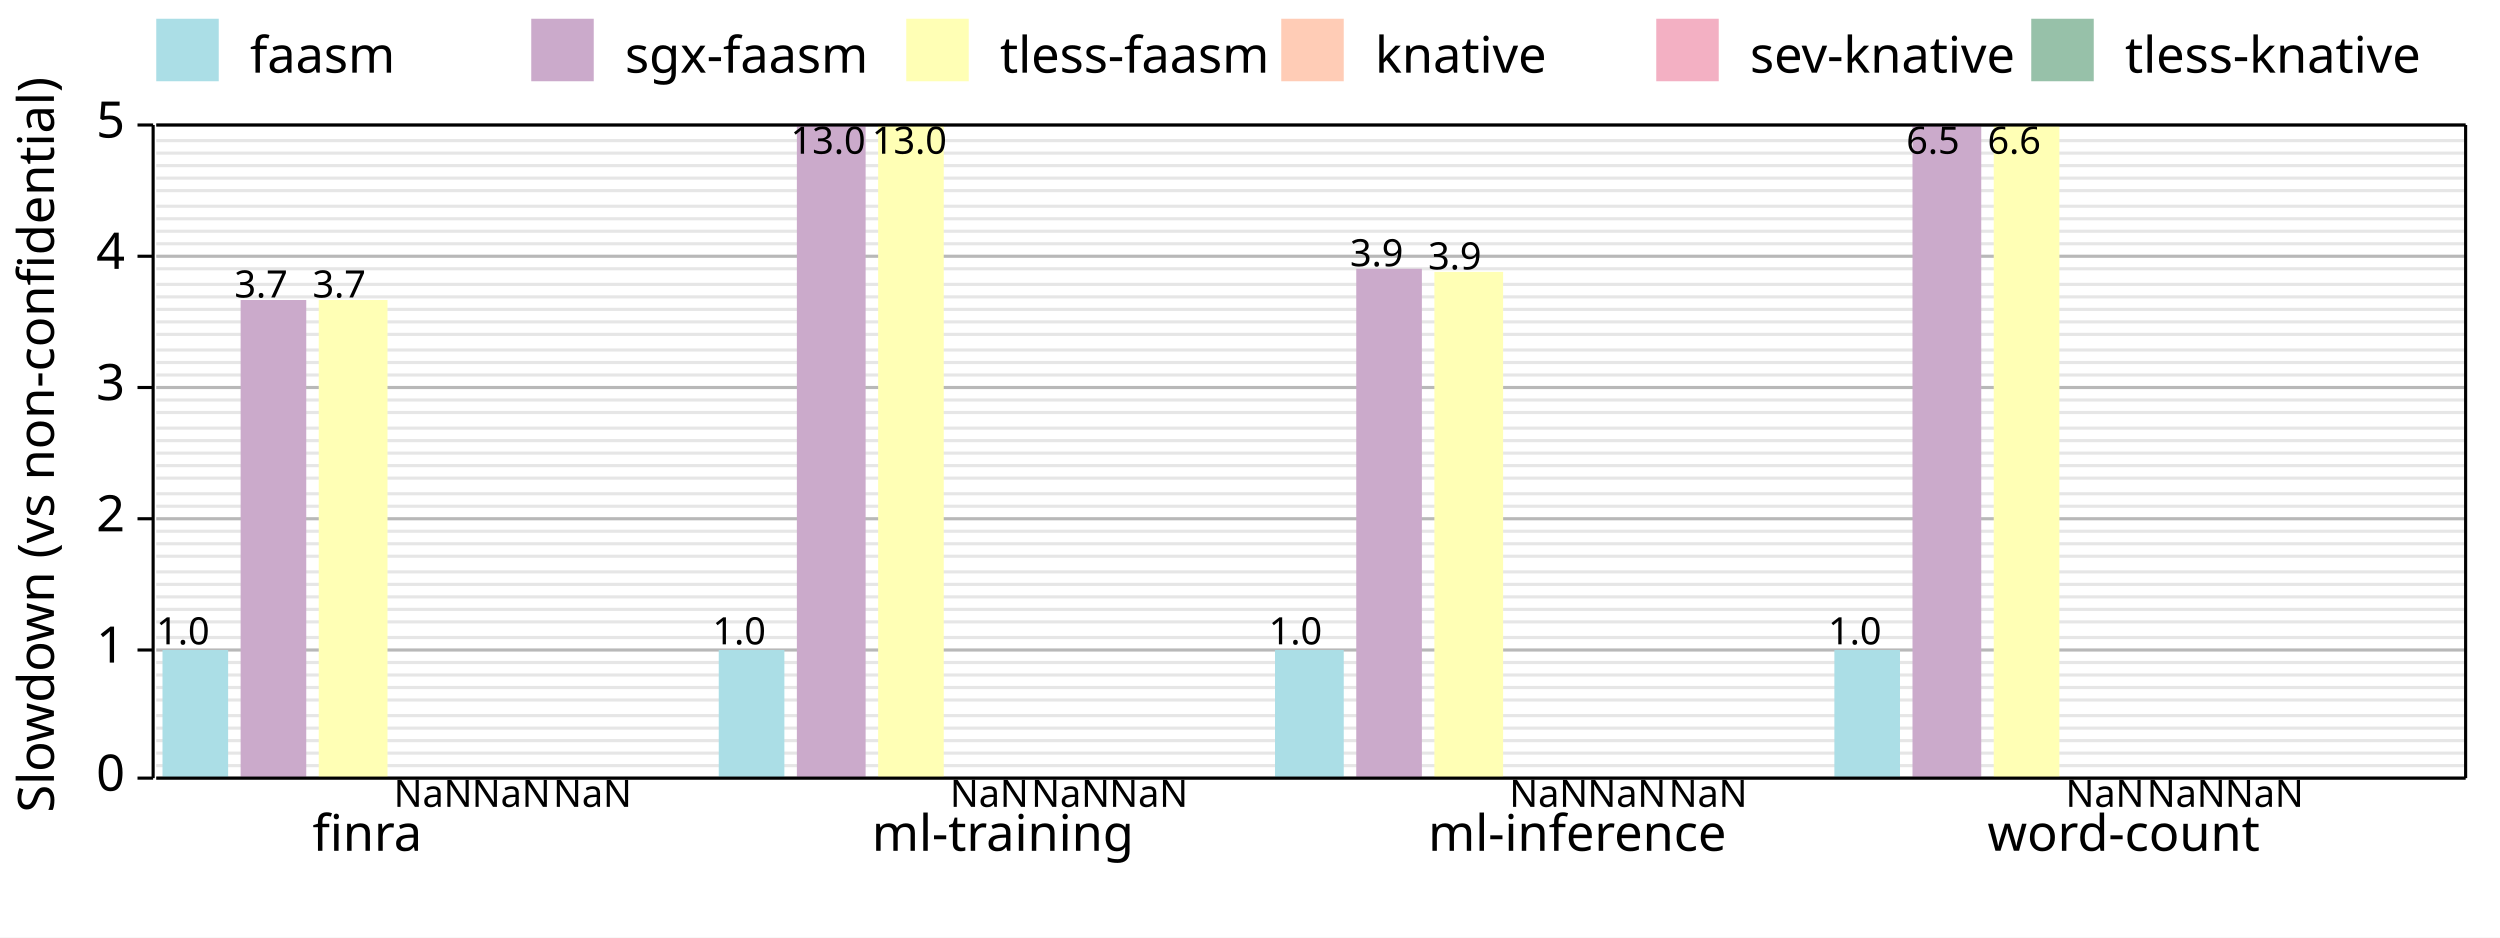
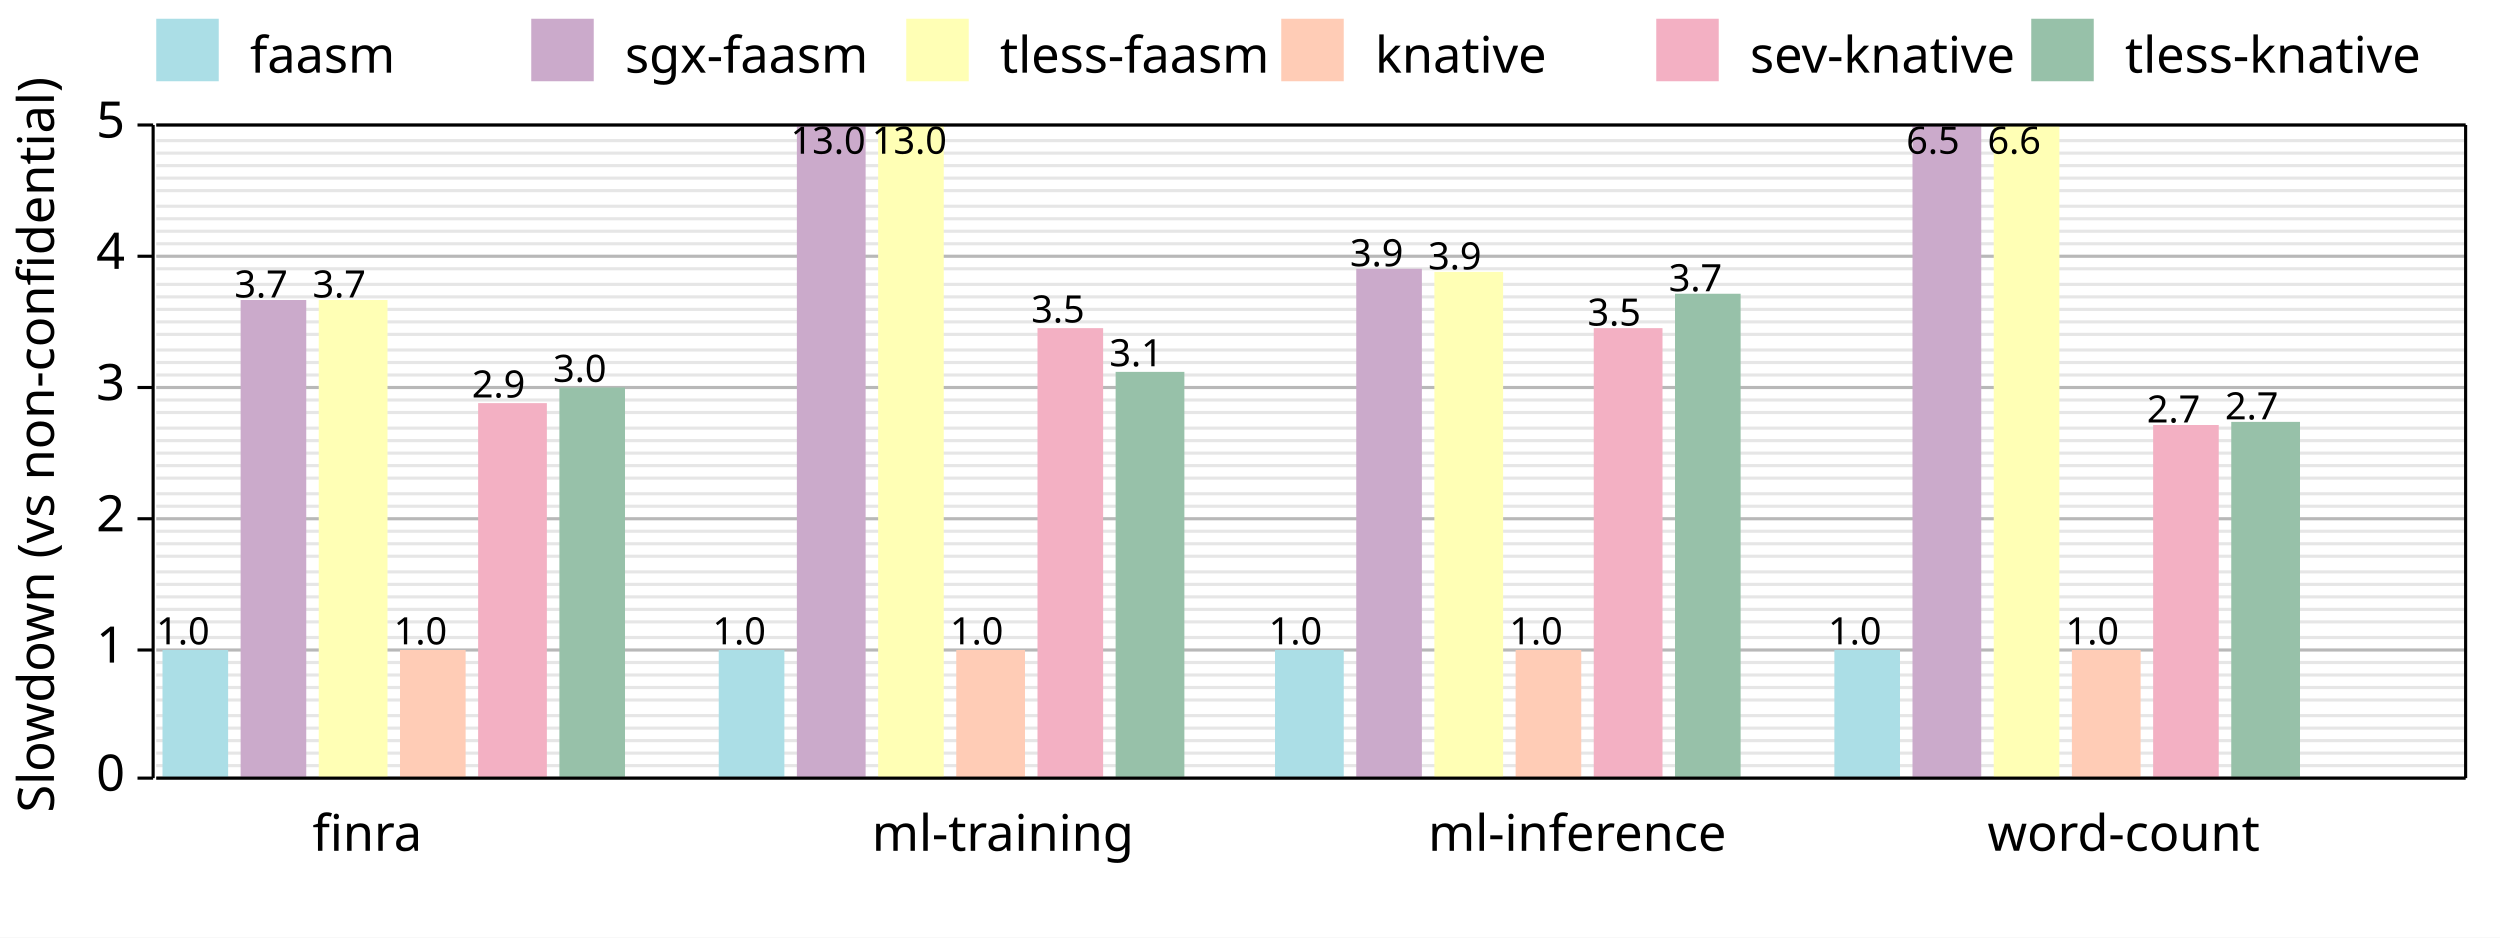
<svg xmlns="http://www.w3.org/2000/svg" width="800" height="300" viewBox="0 0 800 300">
  <rect x="0" y="0" width="800" height="300" opacity="1" fill="#FFFFFF" stroke="none" />
  <line opacity="0.1" stroke="#000000" stroke-width="1" x1="50" y1="249" x2="789" y2="249" />
  <line opacity="0.1" stroke="#000000" stroke-width="1" x1="50" y1="245" x2="789" y2="245" />
  <line opacity="0.1" stroke="#000000" stroke-width="1" x1="50" y1="241" x2="789" y2="241" />
  <line opacity="0.1" stroke="#000000" stroke-width="1" x1="50" y1="237" x2="789" y2="237" />
  <line opacity="0.1" stroke="#000000" stroke-width="1" x1="50" y1="233" x2="789" y2="233" />
  <line opacity="0.1" stroke="#000000" stroke-width="1" x1="50" y1="229" x2="789" y2="229" />
  <line opacity="0.1" stroke="#000000" stroke-width="1" x1="50" y1="224" x2="789" y2="224" />
  <line opacity="0.1" stroke="#000000" stroke-width="1" x1="50" y1="220" x2="789" y2="220" />
  <line opacity="0.1" stroke="#000000" stroke-width="1" x1="50" y1="216" x2="789" y2="216" />
  <line opacity="0.1" stroke="#000000" stroke-width="1" x1="50" y1="212" x2="789" y2="212" />
  <line opacity="0.1" stroke="#000000" stroke-width="1" x1="50" y1="208" x2="789" y2="208" />
  <line opacity="0.1" stroke="#000000" stroke-width="1" x1="50" y1="204" x2="789" y2="204" />
  <line opacity="0.1" stroke="#000000" stroke-width="1" x1="50" y1="199" x2="789" y2="199" />
  <line opacity="0.1" stroke="#000000" stroke-width="1" x1="50" y1="195" x2="789" y2="195" />
  <line opacity="0.1" stroke="#000000" stroke-width="1" x1="50" y1="191" x2="789" y2="191" />
  <line opacity="0.1" stroke="#000000" stroke-width="1" x1="50" y1="187" x2="789" y2="187" />
  <line opacity="0.1" stroke="#000000" stroke-width="1" x1="50" y1="183" x2="789" y2="183" />
  <line opacity="0.1" stroke="#000000" stroke-width="1" x1="50" y1="178" x2="789" y2="178" />
  <line opacity="0.1" stroke="#000000" stroke-width="1" x1="50" y1="174" x2="789" y2="174" />
  <line opacity="0.1" stroke="#000000" stroke-width="1" x1="50" y1="170" x2="789" y2="170" />
  <line opacity="0.1" stroke="#000000" stroke-width="1" x1="50" y1="166" x2="789" y2="166" />
  <line opacity="0.1" stroke="#000000" stroke-width="1" x1="50" y1="162" x2="789" y2="162" />
  <line opacity="0.1" stroke="#000000" stroke-width="1" x1="50" y1="158" x2="789" y2="158" />
  <line opacity="0.1" stroke="#000000" stroke-width="1" x1="50" y1="153" x2="789" y2="153" />
  <line opacity="0.1" stroke="#000000" stroke-width="1" x1="50" y1="149" x2="789" y2="149" />
  <line opacity="0.1" stroke="#000000" stroke-width="1" x1="50" y1="145" x2="789" y2="145" />
  <line opacity="0.1" stroke="#000000" stroke-width="1" x1="50" y1="141" x2="789" y2="141" />
  <line opacity="0.1" stroke="#000000" stroke-width="1" x1="50" y1="137" x2="789" y2="137" />
  <line opacity="0.1" stroke="#000000" stroke-width="1" x1="50" y1="132" x2="789" y2="132" />
  <line opacity="0.1" stroke="#000000" stroke-width="1" x1="50" y1="128" x2="789" y2="128" />
  <line opacity="0.1" stroke="#000000" stroke-width="1" x1="50" y1="124" x2="789" y2="124" />
  <line opacity="0.1" stroke="#000000" stroke-width="1" x1="50" y1="120" x2="789" y2="120" />
  <line opacity="0.1" stroke="#000000" stroke-width="1" x1="50" y1="116" x2="789" y2="116" />
  <line opacity="0.1" stroke="#000000" stroke-width="1" x1="50" y1="112" x2="789" y2="112" />
  <line opacity="0.1" stroke="#000000" stroke-width="1" x1="50" y1="107" x2="789" y2="107" />
  <line opacity="0.1" stroke="#000000" stroke-width="1" x1="50" y1="103" x2="789" y2="103" />
  <line opacity="0.1" stroke="#000000" stroke-width="1" x1="50" y1="99" x2="789" y2="99" />
  <line opacity="0.1" stroke="#000000" stroke-width="1" x1="50" y1="95" x2="789" y2="95" />
  <line opacity="0.1" stroke="#000000" stroke-width="1" x1="50" y1="91" x2="789" y2="91" />
  <line opacity="0.1" stroke="#000000" stroke-width="1" x1="50" y1="86" x2="789" y2="86" />
  <line opacity="0.1" stroke="#000000" stroke-width="1" x1="50" y1="82" x2="789" y2="82" />
  <line opacity="0.1" stroke="#000000" stroke-width="1" x1="50" y1="78" x2="789" y2="78" />
  <line opacity="0.1" stroke="#000000" stroke-width="1" x1="50" y1="74" x2="789" y2="74" />
  <line opacity="0.1" stroke="#000000" stroke-width="1" x1="50" y1="70" x2="789" y2="70" />
  <line opacity="0.1" stroke="#000000" stroke-width="1" x1="50" y1="66" x2="789" y2="66" />
  <line opacity="0.1" stroke="#000000" stroke-width="1" x1="50" y1="61" x2="789" y2="61" />
  <line opacity="0.1" stroke="#000000" stroke-width="1" x1="50" y1="57" x2="789" y2="57" />
  <line opacity="0.1" stroke="#000000" stroke-width="1" x1="50" y1="53" x2="789" y2="53" />
  <line opacity="0.1" stroke="#000000" stroke-width="1" x1="50" y1="49" x2="789" y2="49" />
  <line opacity="0.1" stroke="#000000" stroke-width="1" x1="50" y1="45" x2="789" y2="45" />
  <line opacity="0.1" stroke="#000000" stroke-width="1" x1="50" y1="40" x2="789" y2="40" />
  <text x="420" y="290" dy="-0.5ex" text-anchor="middle" font-family="sans-serif" font-size="9.677" opacity="1" fill="#000000">

</text>
  <line opacity="0.2" stroke="#000000" stroke-width="1" x1="50" y1="249" x2="789" y2="249" />
  <line opacity="0.2" stroke="#000000" stroke-width="1" x1="50" y1="208" x2="789" y2="208" />
  <line opacity="0.2" stroke="#000000" stroke-width="1" x1="50" y1="166" x2="789" y2="166" />
  <line opacity="0.2" stroke="#000000" stroke-width="1" x1="50" y1="124" x2="789" y2="124" />
  <line opacity="0.2" stroke="#000000" stroke-width="1" x1="50" y1="82" x2="789" y2="82" />
  <line opacity="0.2" stroke="#000000" stroke-width="1" x1="50" y1="40" x2="789" y2="40" />
  <polyline fill="none" opacity="1" stroke="#000000" stroke-width="1" points="49,40 49,249 " />
  <text x="40" y="249" dy="0.5ex" text-anchor="end" font-family="sans-serif" font-size="16.129" opacity="1" fill="#000000">
0
</text>
  <polyline fill="none" opacity="1" stroke="#000000" stroke-width="1" points="44,249 49,249 " />
  <text x="40" y="208" dy="0.5ex" text-anchor="end" font-family="sans-serif" font-size="16.129" opacity="1" fill="#000000">
1
</text>
  <polyline fill="none" opacity="1" stroke="#000000" stroke-width="1" points="44,208 49,208 " />
  <text x="40" y="166" dy="0.5ex" text-anchor="end" font-family="sans-serif" font-size="16.129" opacity="1" fill="#000000">
2
</text>
  <polyline fill="none" opacity="1" stroke="#000000" stroke-width="1" points="44,166 49,166 " />
  <text x="40" y="124" dy="0.5ex" text-anchor="end" font-family="sans-serif" font-size="16.129" opacity="1" fill="#000000">
3
</text>
  <polyline fill="none" opacity="1" stroke="#000000" stroke-width="1" points="44,124 49,124 " />
  <text x="40" y="82" dy="0.5ex" text-anchor="end" font-family="sans-serif" font-size="16.129" opacity="1" fill="#000000">
4
</text>
  <polyline fill="none" opacity="1" stroke="#000000" stroke-width="1" points="44,82 49,82 " />
  <text x="40" y="40" dy="0.5ex" text-anchor="end" font-family="sans-serif" font-size="16.129" opacity="1" fill="#000000">
5
</text>
  <polyline fill="none" opacity="1" stroke="#000000" stroke-width="1" points="44,40 49,40 " />
  <text x="5" y="260" dy="0.76em" text-anchor="start" font-family="sans-serif" font-size="16.129" opacity="1" fill="#000000" transform="rotate(270, 5, 260)">
Slowdown (vs non-confidential)
</text>
  <rect x="52" y="208" width="21" height="41" opacity="1" fill="#ABDEE6" stroke="none" />
  <rect x="77" y="96" width="21" height="153" opacity="1" fill="#CBAACB" stroke="none" />
  <rect x="102" y="96" width="22" height="153" opacity="1" fill="#FFFFB5" stroke="none" />
-   <rect x="128" y="249" width="21" height="0" opacity="1" fill="#FFCCB6" stroke="none" />
-   <rect x="153" y="249" width="22" height="0" opacity="1" fill="#F3B0C3" stroke="none" />
-   <rect x="179" y="249" width="21" height="0" opacity="1" fill="#97C1A9" stroke="none" />
+   <rect x="128" y="208" width="21" height="41" opacity="1" fill="#FFCCB6" stroke="none" />
+   <rect x="153" y="129" width="22" height="120" opacity="1" fill="#F3B0C3" stroke="none" />
+   <rect x="179" y="124" width="21" height="125" opacity="1" fill="#97C1A9" stroke="none" />
  <text x="50" y="197" dy="0.76em" text-anchor="start" font-family="sans-serif" font-size="12.097" opacity="1" fill="#000000">
1.0
</text>
  <text x="75" y="86" dy="0.76em" text-anchor="start" font-family="sans-serif" font-size="12.097" opacity="1" fill="#000000">
3.7
</text>
  <text x="100" y="86" dy="0.76em" text-anchor="start" font-family="sans-serif" font-size="12.097" opacity="1" fill="#000000">
3.7
</text>
-   <text x="126" y="249" dy="0.76em" text-anchor="start" font-family="sans-serif" font-size="12.097" opacity="1" fill="#000000">
- NaN
- </text>
-   <text x="151" y="249" dy="0.76em" text-anchor="start" font-family="sans-serif" font-size="12.097" opacity="1" fill="#000000">
- NaN
- </text>
-   <text x="177" y="249" dy="0.76em" text-anchor="start" font-family="sans-serif" font-size="12.097" opacity="1" fill="#000000">
- NaN
+   <text x="126" y="197" dy="0.76em" text-anchor="start" font-family="sans-serif" font-size="12.097" opacity="1" fill="#000000">
+ 1.0
+ </text>
+   <text x="151" y="118" dy="0.76em" text-anchor="start" font-family="sans-serif" font-size="12.097" opacity="1" fill="#000000">
+ 2.9
+ </text>
+   <text x="177" y="113" dy="0.76em" text-anchor="start" font-family="sans-serif" font-size="12.097" opacity="1" fill="#000000">
+ 3.0
</text>
  <text x="100" y="260" dy="0.76em" text-anchor="start" font-family="sans-serif" font-size="16.129" opacity="1" fill="#000000">
finra
</text>
  <rect x="230" y="208" width="21" height="41" opacity="1" fill="#ABDEE6" stroke="none" />
  <rect x="255" y="40" width="22" height="209" opacity="1" fill="#CBAACB" stroke="none" />
  <rect x="281" y="40" width="21" height="209" opacity="1" fill="#FFFFB5" stroke="none" />
-   <rect x="306" y="249" width="22" height="0" opacity="1" fill="#FFCCB6" stroke="none" />
-   <rect x="332" y="249" width="21" height="0" opacity="1" fill="#F3B0C3" stroke="none" />
-   <rect x="357" y="249" width="22" height="0" opacity="1" fill="#97C1A9" stroke="none" />
+   <rect x="306" y="208" width="22" height="41" opacity="1" fill="#FFCCB6" stroke="none" />
+   <rect x="332" y="105" width="21" height="144" opacity="1" fill="#F3B0C3" stroke="none" />
+   <rect x="357" y="119" width="22" height="130" opacity="1" fill="#97C1A9" stroke="none" />
  <text x="228" y="197" dy="0.76em" text-anchor="start" font-family="sans-serif" font-size="12.097" opacity="1" fill="#000000">
1.0
</text>
  <text x="253" y="40" dy="0.76em" text-anchor="start" font-family="sans-serif" font-size="12.097" opacity="1" fill="#000000">
13.0
</text>
  <text x="279" y="40" dy="0.76em" text-anchor="start" font-family="sans-serif" font-size="12.097" opacity="1" fill="#000000">
13.0
</text>
-   <text x="304" y="249" dy="0.76em" text-anchor="start" font-family="sans-serif" font-size="12.097" opacity="1" fill="#000000">
- NaN
- </text>
-   <text x="330" y="249" dy="0.76em" text-anchor="start" font-family="sans-serif" font-size="12.097" opacity="1" fill="#000000">
- NaN
- </text>
-   <text x="355" y="249" dy="0.76em" text-anchor="start" font-family="sans-serif" font-size="12.097" opacity="1" fill="#000000">
- NaN
+   <text x="304" y="197" dy="0.76em" text-anchor="start" font-family="sans-serif" font-size="12.097" opacity="1" fill="#000000">
+ 1.0
+ </text>
+   <text x="330" y="94" dy="0.76em" text-anchor="start" font-family="sans-serif" font-size="12.097" opacity="1" fill="#000000">
+ 3.5
+ </text>
+   <text x="355" y="108" dy="0.76em" text-anchor="start" font-family="sans-serif" font-size="12.097" opacity="1" fill="#000000">
+ 3.1
</text>
  <text x="279" y="260" dy="0.76em" text-anchor="start" font-family="sans-serif" font-size="16.129" opacity="1" fill="#000000">
ml-training
</text>
  <rect x="408" y="208" width="22" height="41" opacity="1" fill="#ABDEE6" stroke="none" />
  <rect x="434" y="86" width="21" height="163" opacity="1" fill="#CBAACB" stroke="none" />
  <rect x="459" y="87" width="22" height="162" opacity="1" fill="#FFFFB5" stroke="none" />
-   <rect x="485" y="249" width="21" height="0" opacity="1" fill="#FFCCB6" stroke="none" />
-   <rect x="510" y="249" width="22" height="0" opacity="1" fill="#F3B0C3" stroke="none" />
-   <rect x="536" y="249" width="21" height="0" opacity="1" fill="#97C1A9" stroke="none" />
+   <rect x="485" y="208" width="21" height="41" opacity="1" fill="#FFCCB6" stroke="none" />
+   <rect x="510" y="105" width="22" height="144" opacity="1" fill="#F3B0C3" stroke="none" />
+   <rect x="536" y="94" width="21" height="155" opacity="1" fill="#97C1A9" stroke="none" />
  <text x="406" y="197" dy="0.76em" text-anchor="start" font-family="sans-serif" font-size="12.097" opacity="1" fill="#000000">
1.0
</text>
  <text x="432" y="76" dy="0.76em" text-anchor="start" font-family="sans-serif" font-size="12.097" opacity="1" fill="#000000">
3.9
</text>
  <text x="457" y="77" dy="0.76em" text-anchor="start" font-family="sans-serif" font-size="12.097" opacity="1" fill="#000000">
3.9
</text>
-   <text x="483" y="249" dy="0.76em" text-anchor="start" font-family="sans-serif" font-size="12.097" opacity="1" fill="#000000">
- NaN
- </text>
-   <text x="508" y="249" dy="0.76em" text-anchor="start" font-family="sans-serif" font-size="12.097" opacity="1" fill="#000000">
- NaN
- </text>
-   <text x="534" y="249" dy="0.76em" text-anchor="start" font-family="sans-serif" font-size="12.097" opacity="1" fill="#000000">
- NaN
+   <text x="483" y="197" dy="0.76em" text-anchor="start" font-family="sans-serif" font-size="12.097" opacity="1" fill="#000000">
+ 1.0
+ </text>
+   <text x="508" y="95" dy="0.76em" text-anchor="start" font-family="sans-serif" font-size="12.097" opacity="1" fill="#000000">
+ 3.5
+ </text>
+   <text x="534" y="84" dy="0.76em" text-anchor="start" font-family="sans-serif" font-size="12.097" opacity="1" fill="#000000">
+ 3.7
</text>
  <text x="457" y="260" dy="0.76em" text-anchor="start" font-family="sans-serif" font-size="16.129" opacity="1" fill="#000000">
ml-inference
</text>
  <rect x="587" y="208" width="21" height="41" opacity="1" fill="#ABDEE6" stroke="none" />
  <rect x="612" y="40" width="22" height="209" opacity="1" fill="#CBAACB" stroke="none" />
  <rect x="638" y="40" width="21" height="209" opacity="1" fill="#FFFFB5" stroke="none" />
-   <rect x="663" y="249" width="22" height="0" opacity="1" fill="#FFCCB6" stroke="none" />
-   <rect x="689" y="249" width="21" height="0" opacity="1" fill="#F3B0C3" stroke="none" />
-   <rect x="714" y="249" width="22" height="0" opacity="1" fill="#97C1A9" stroke="none" />
+   <rect x="663" y="208" width="22" height="41" opacity="1" fill="#FFCCB6" stroke="none" />
+   <rect x="689" y="136" width="21" height="113" opacity="1" fill="#F3B0C3" stroke="none" />
+   <rect x="714" y="135" width="22" height="114" opacity="1" fill="#97C1A9" stroke="none" />
  <text x="585" y="197" dy="0.76em" text-anchor="start" font-family="sans-serif" font-size="12.097" opacity="1" fill="#000000">
1.0
</text>
  <text x="610" y="40" dy="0.76em" text-anchor="start" font-family="sans-serif" font-size="12.097" opacity="1" fill="#000000">
6.5
</text>
  <text x="636" y="40" dy="0.76em" text-anchor="start" font-family="sans-serif" font-size="12.097" opacity="1" fill="#000000">
6.6
</text>
-   <text x="661" y="249" dy="0.76em" text-anchor="start" font-family="sans-serif" font-size="12.097" opacity="1" fill="#000000">
- NaN
- </text>
-   <text x="687" y="249" dy="0.76em" text-anchor="start" font-family="sans-serif" font-size="12.097" opacity="1" fill="#000000">
- NaN
- </text>
-   <text x="712" y="249" dy="0.76em" text-anchor="start" font-family="sans-serif" font-size="12.097" opacity="1" fill="#000000">
- NaN
+   <text x="661" y="197" dy="0.76em" text-anchor="start" font-family="sans-serif" font-size="12.097" opacity="1" fill="#000000">
+ 1.0
+ </text>
+   <text x="687" y="126" dy="0.76em" text-anchor="start" font-family="sans-serif" font-size="12.097" opacity="1" fill="#000000">
+ 2.7
+ </text>
+   <text x="712" y="125" dy="0.76em" text-anchor="start" font-family="sans-serif" font-size="12.097" opacity="1" fill="#000000">
+ 2.7
</text>
  <text x="636" y="260" dy="0.76em" text-anchor="start" font-family="sans-serif" font-size="16.129" opacity="1" fill="#000000">
word-count
</text>
  <polyline fill="none" opacity="1" stroke="#000000" stroke-width="1" points="50,40 789,40 " />
  <polyline fill="none" opacity="1" stroke="#000000" stroke-width="1" points="789,249 789,40 " />
  <polyline fill="none" opacity="1" stroke="#000000" stroke-width="1" points="50,249 789,249 " />
  <rect x="50" y="6" width="20" height="20" opacity="1" fill="#ABDEE6" stroke="none" />
  <text x="80" y="11" dy="0.76em" text-anchor="start" font-family="sans-serif" font-size="16.129" opacity="1" fill="#000000">
faasm
</text>
  <rect x="170" y="6" width="20" height="20" opacity="1" fill="#CBAACB" stroke="none" />
  <text x="200" y="11" dy="0.76em" text-anchor="start" font-family="sans-serif" font-size="16.129" opacity="1" fill="#000000">
sgx-faasm
</text>
  <rect x="290" y="6" width="20" height="20" opacity="1" fill="#FFFFB5" stroke="none" />
  <text x="320" y="11" dy="0.76em" text-anchor="start" font-family="sans-serif" font-size="16.129" opacity="1" fill="#000000">
tless-faasm
</text>
  <rect x="410" y="6" width="20" height="20" opacity="1" fill="#FFCCB6" stroke="none" />
  <text x="440" y="11" dy="0.76em" text-anchor="start" font-family="sans-serif" font-size="16.129" opacity="1" fill="#000000">
knative
</text>
  <rect x="530" y="6" width="20" height="20" opacity="1" fill="#F3B0C3" stroke="none" />
  <text x="560" y="11" dy="0.76em" text-anchor="start" font-family="sans-serif" font-size="16.129" opacity="1" fill="#000000">
sev-knative
</text>
  <rect x="650" y="6" width="20" height="20" opacity="1" fill="#97C1A9" stroke="none" />
  <text x="680" y="11" dy="0.76em" text-anchor="start" font-family="sans-serif" font-size="16.129" opacity="1" fill="#000000">
tless-knative
</text>
</svg>
